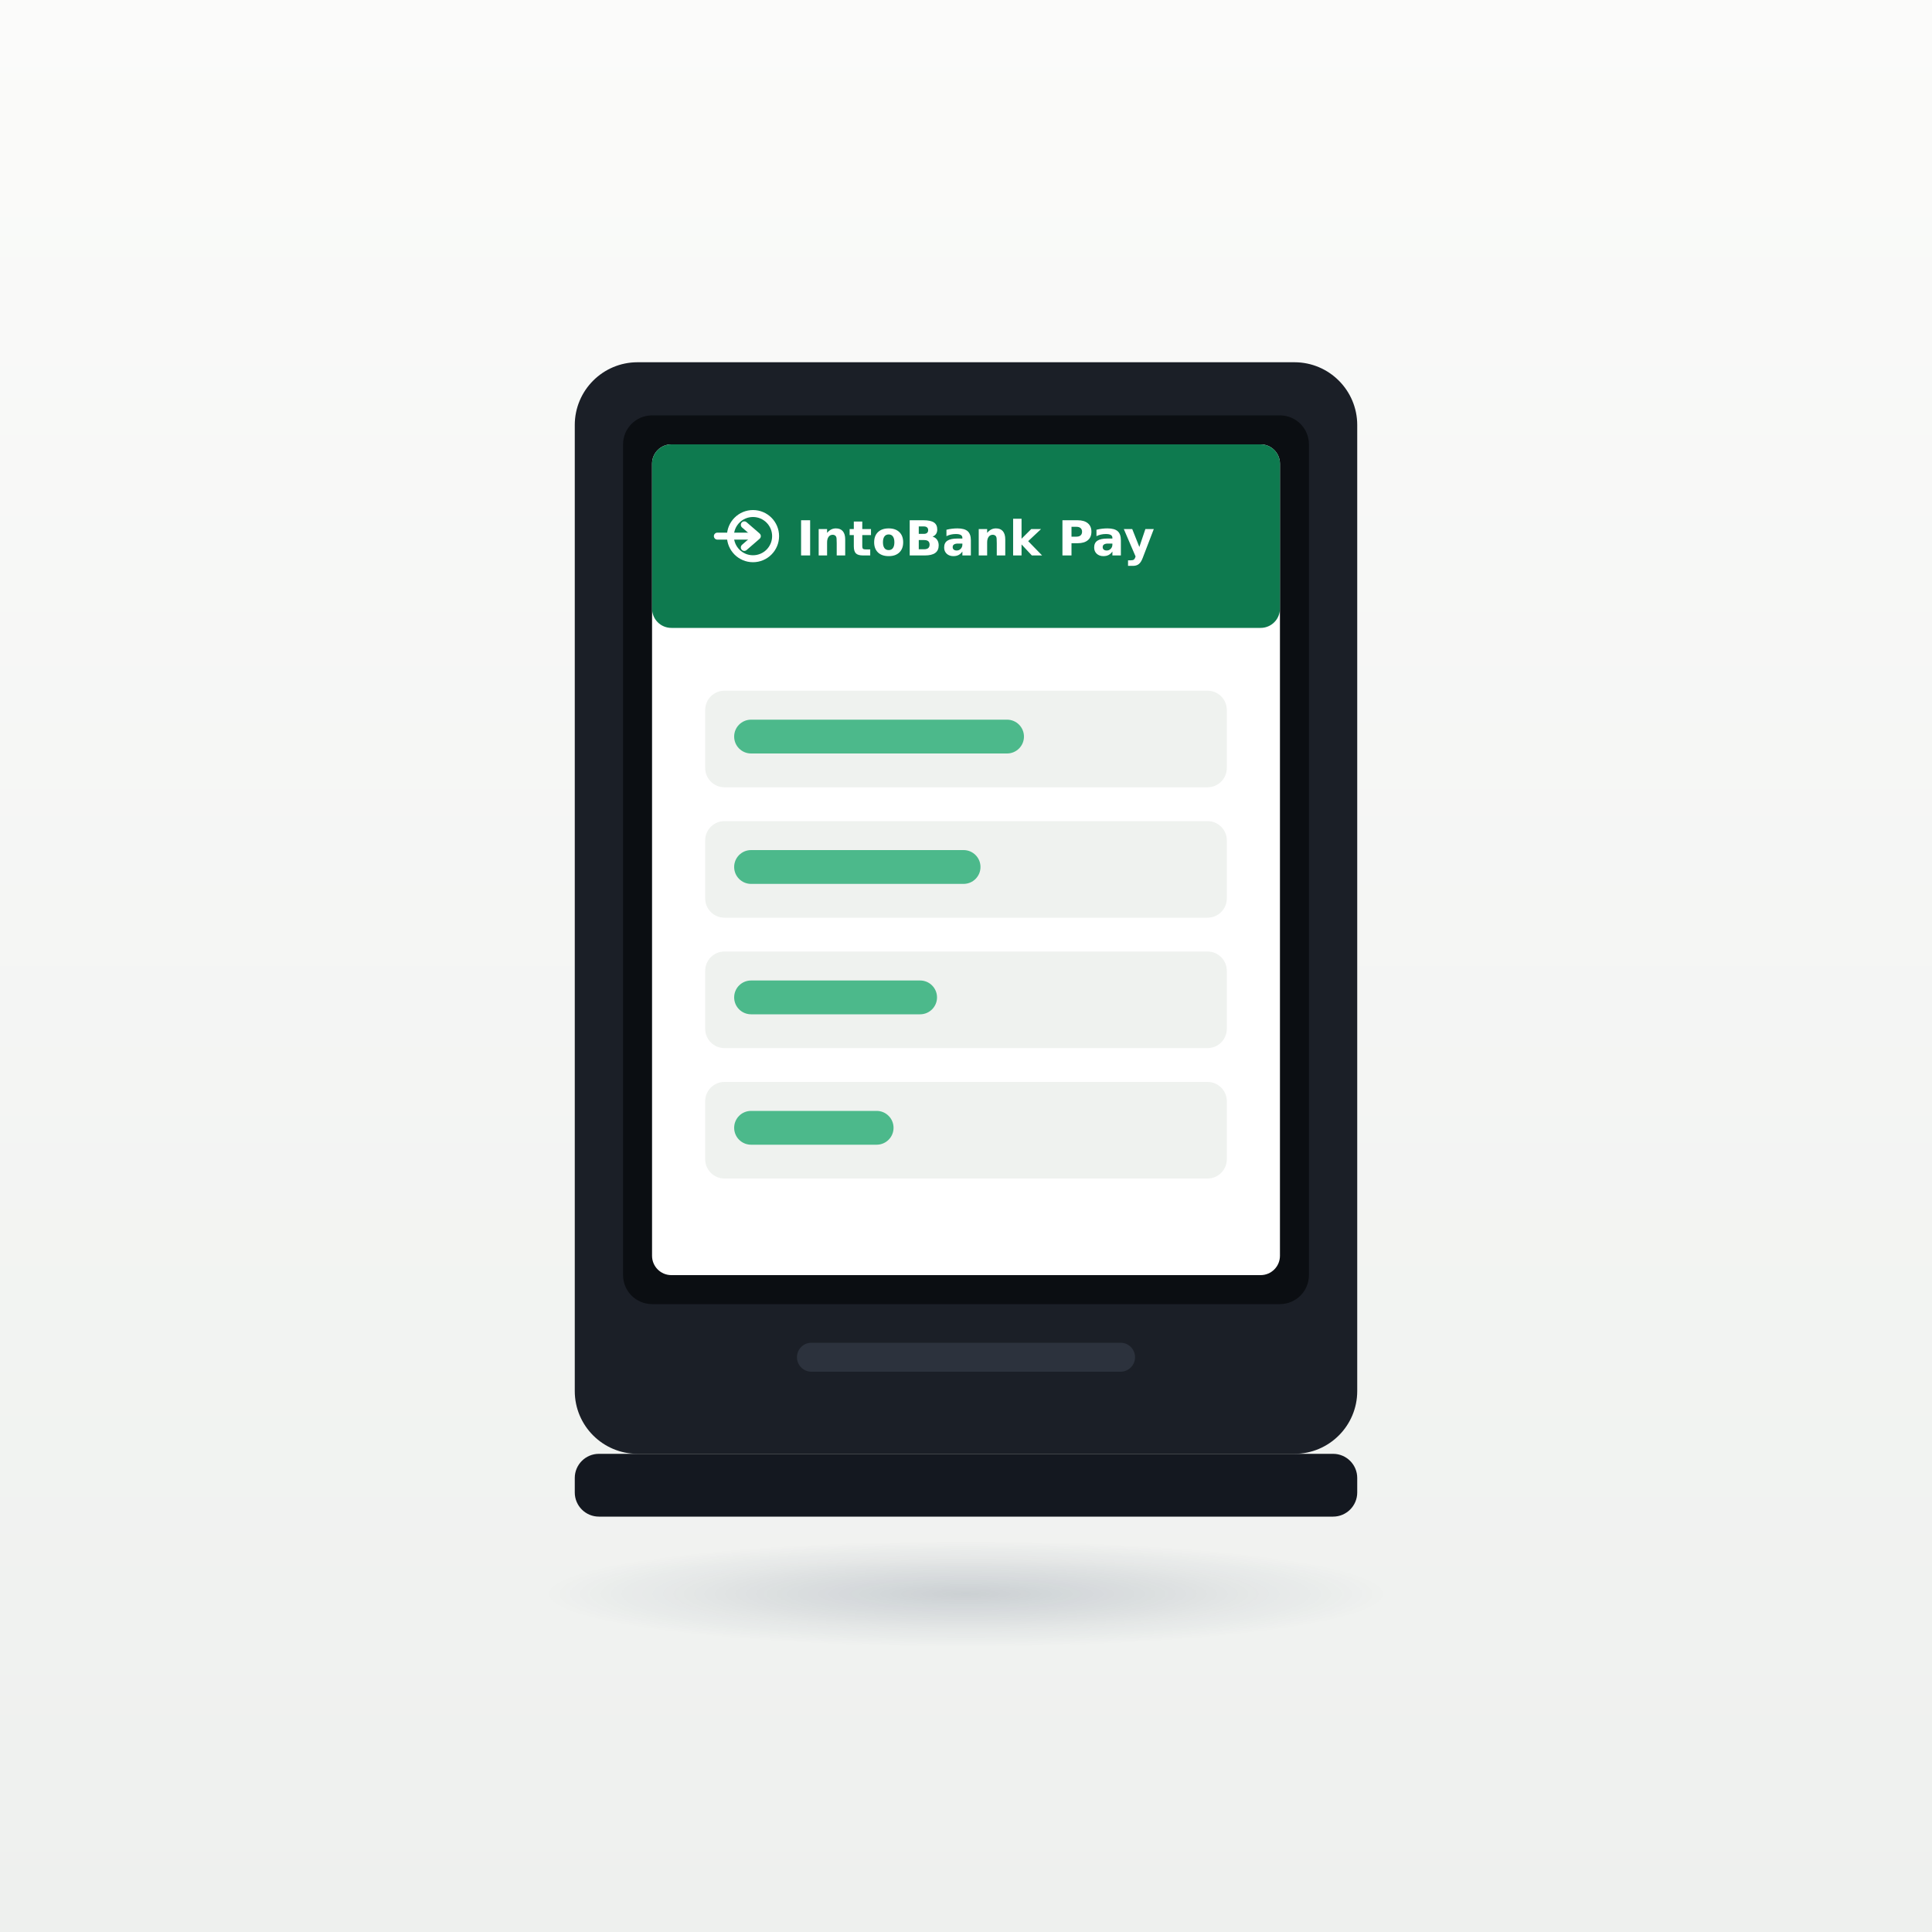
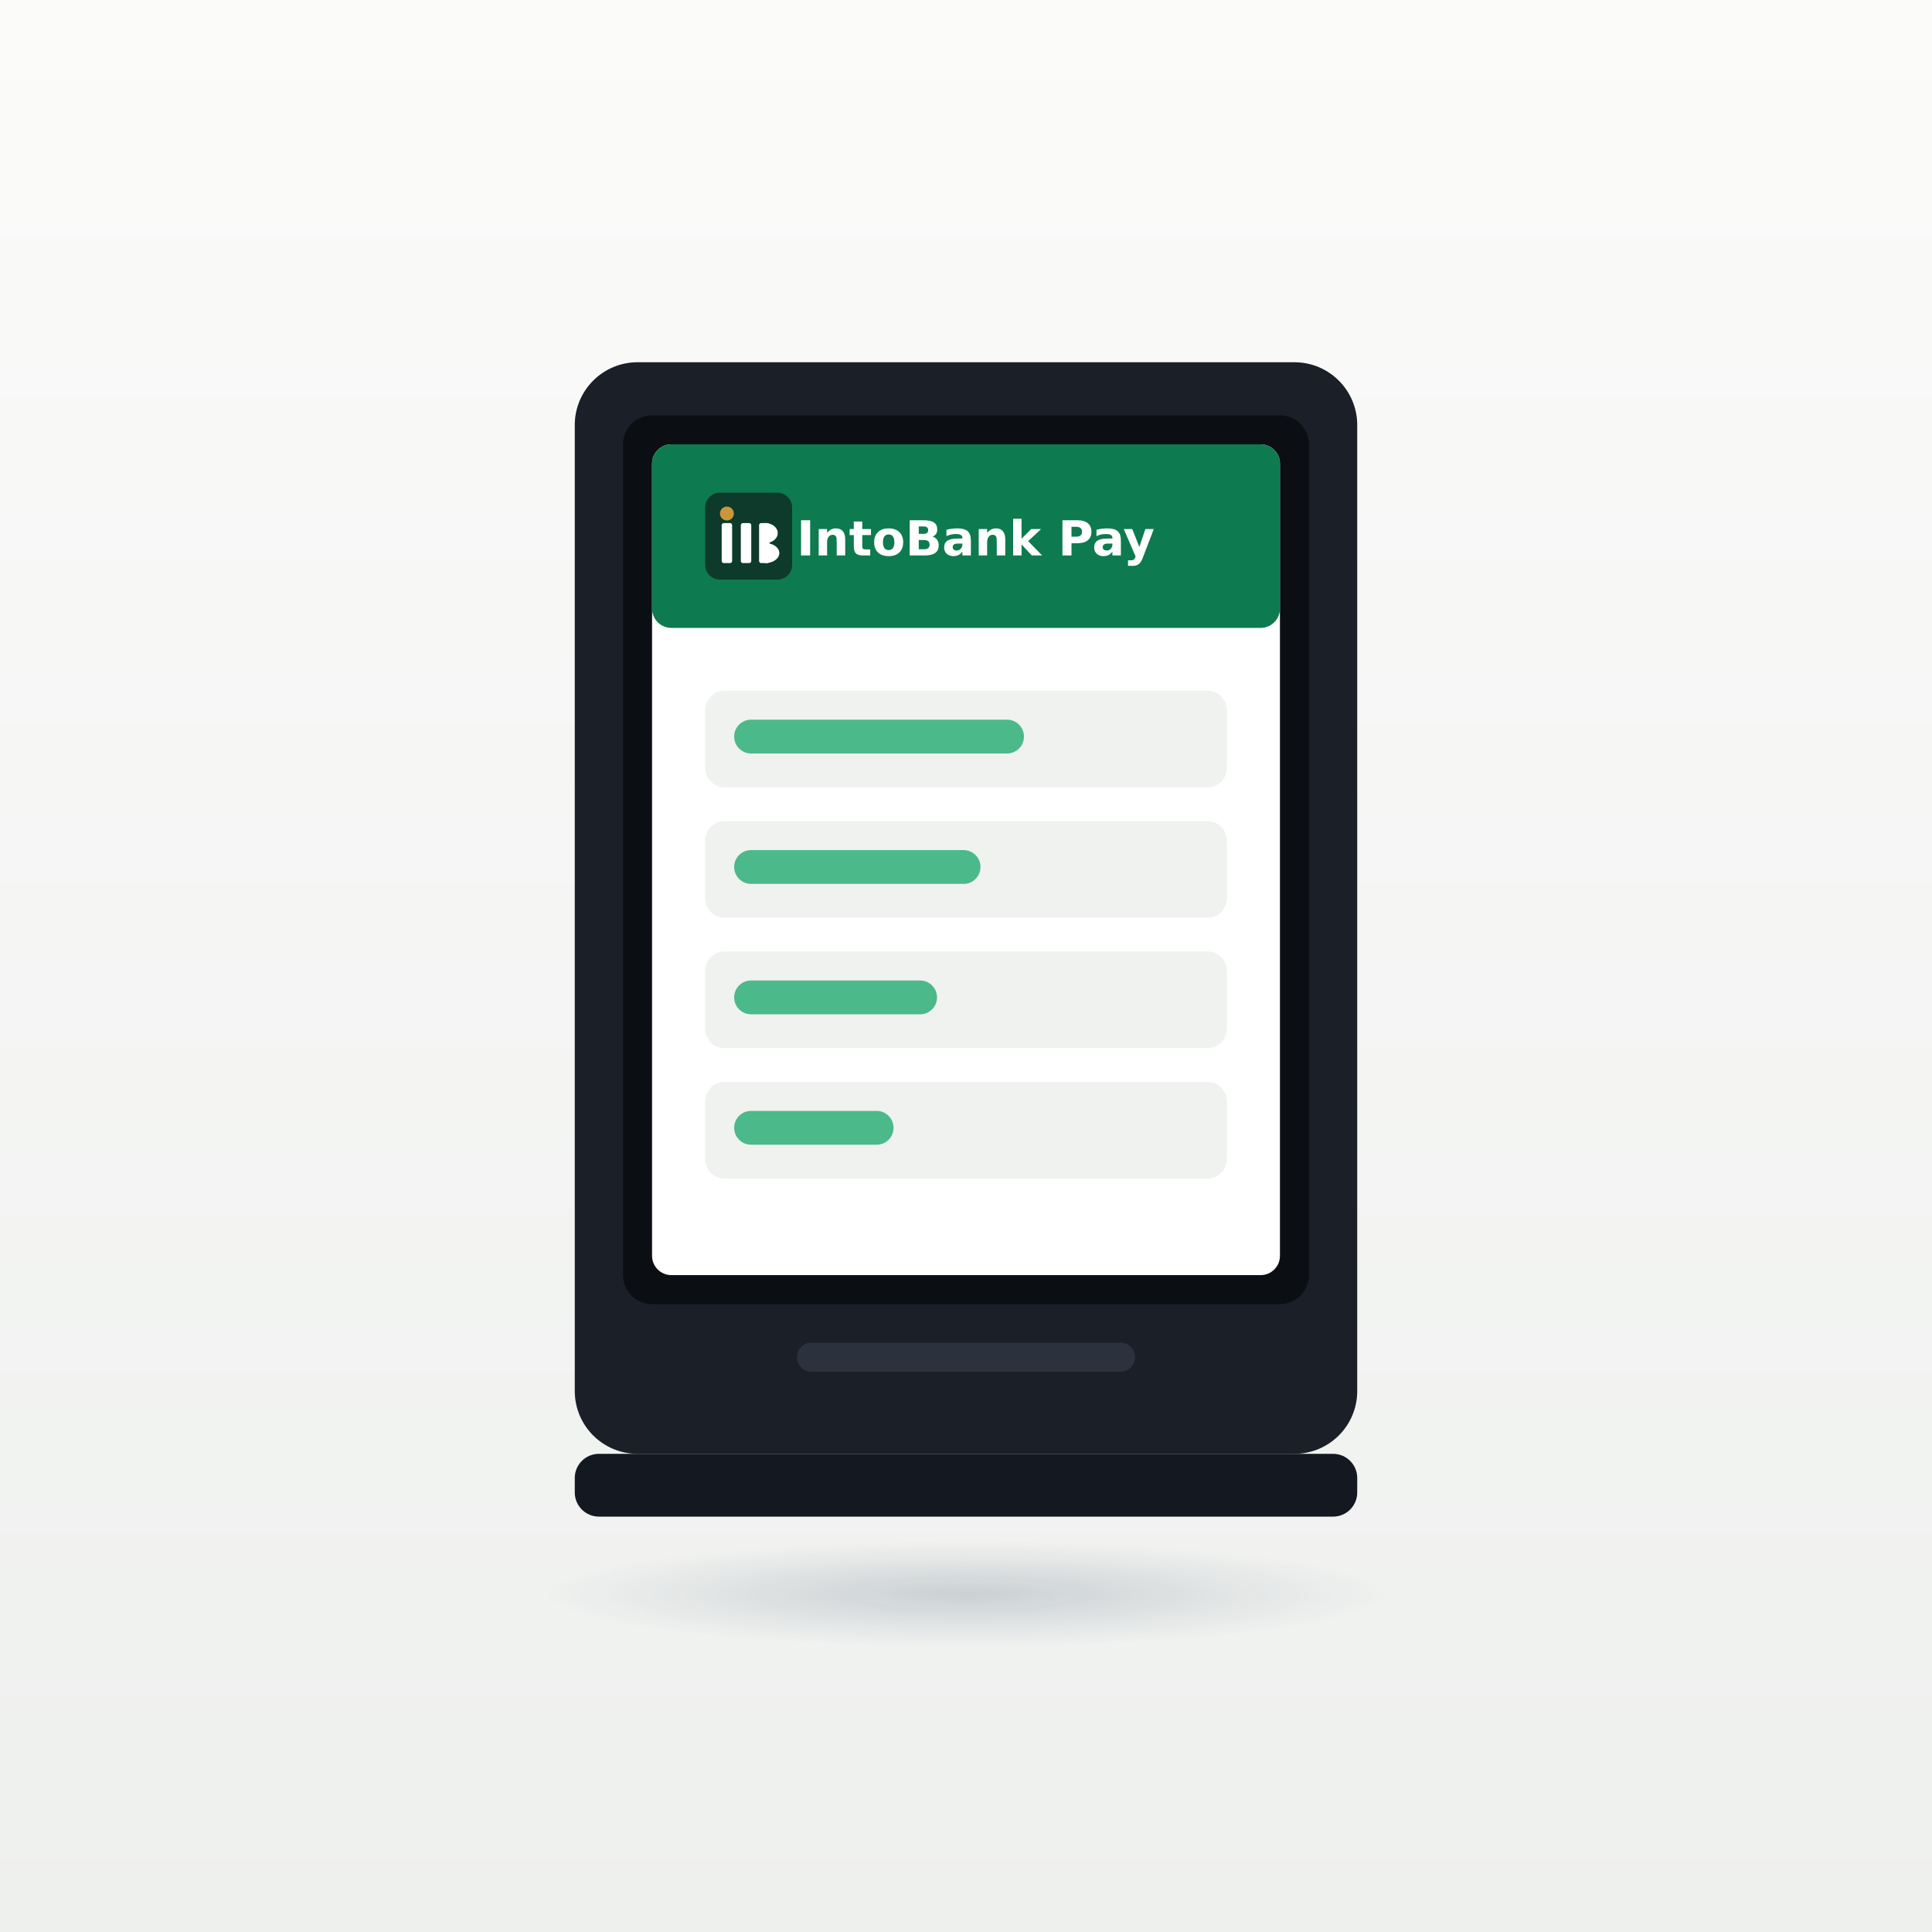
<svg xmlns="http://www.w3.org/2000/svg" viewBox="0 0 800 800" width="800" height="800">
  <defs>
    <linearGradient id="bg" x1="0" y1="0" x2="0" y2="1">
      <stop offset="0" stop-color="#FBFBFA" />
      <stop offset="1" stop-color="#EEF0EE" />
    </linearGradient>
    <radialGradient id="sh" cx="0.5" cy="0.5" r="0.5">
      <stop offset="0" stop-color="#0B1E3D" stop-opacity="0.16" />
      <stop offset="1" stop-color="#0B1E3D" stop-opacity="0" />
    </radialGradient>
  </defs>
  <rect width="800" height="800" fill="url(#bg)" />
  <ellipse cx="400" cy="660" rx="176" ry="22" fill="url(#sh)" />
  <rect x="238" y="150" width="324" height="452" rx="26" fill="#1B1F27" />
  <rect x="258" y="172" width="284" height="368" rx="12" fill="#0B0E12" />
  <rect x="270" y="184" width="260" height="344" rx="8" fill="#FFFFFF" />
  <rect x="270" y="184" width="260" height="76" rx="8" fill="#0E7A4F" />
-   <circle cx="311.8" cy="222" r="9.36" fill="none" stroke="#FFFFFF" stroke-width="2.88" />
-   <path d="M297.04,222 L312.88,222" stroke="#FFFFFF" stroke-width="2.88" stroke-linecap="round" />
-   <path d="M308.2,217.32 L313.6,222 L308.2,226.68" fill="none" stroke="#FFFFFF" stroke-width="2.88" stroke-linecap="round" stroke-linejoin="round" />
+   <rect x="292" y="204" width="36" height="36" rx="6.12" fill="#0D3A2B" />
+   <rect x="298.84" y="216.6" width="4.32" height="16.56" rx="0.864" fill="#FFFFFF" />
+   <circle cx="301.0" cy="212.64" r="2.88" fill="#C9963B" />
+   <rect x="306.76" y="216.6" width="4.32" height="16.56" rx="0.864" fill="#FFFFFF" />
+   <rect x="314.32" y="216.6" width="4.32" height="16.56" rx="0.864" fill="#FFFFFF" />
+   <path d="M316.912,216.6 L316.912,224.88 A5.134,4.14 0 0 0 316.912,216.6 Z" fill="#FFFFFF" />
+   <path d="M316.912,224.88 L316.912,233.16 A5.796,4.14 0 0 0 316.912,224.88 Z" fill="#FFFFFF" />
  <text x="404" y="230" font-family="DejaVu Sans, Helvetica, Arial, sans-serif" font-size="20" font-weight="700" fill="#FFFFFF" text-anchor="middle">IntoBank Pay</text>
  <rect x="292" y="286" width="216" height="40" rx="8" fill="#EFF2EF" />
  <rect x="304" y="298" width="120" height="14" rx="7" fill="#15A66A" opacity="0.75" />
  <rect x="292" y="340" width="216" height="40" rx="8" fill="#EFF2EF" />
  <rect x="304" y="352" width="102" height="14" rx="7" fill="#15A66A" opacity="0.75" />
  <rect x="292" y="394" width="216" height="40" rx="8" fill="#EFF2EF" />
  <rect x="304" y="406" width="84" height="14" rx="7" fill="#15A66A" opacity="0.75" />
  <rect x="292" y="448" width="216" height="40" rx="8" fill="#EFF2EF" />
  <rect x="304" y="460" width="66" height="14" rx="7" fill="#15A66A" opacity="0.75" />
  <rect x="330" y="556" width="140" height="12" rx="6" fill="#2C323D" />
  <rect x="238" y="602" width="324" height="26" rx="10" fill="#141820" />
</svg>
